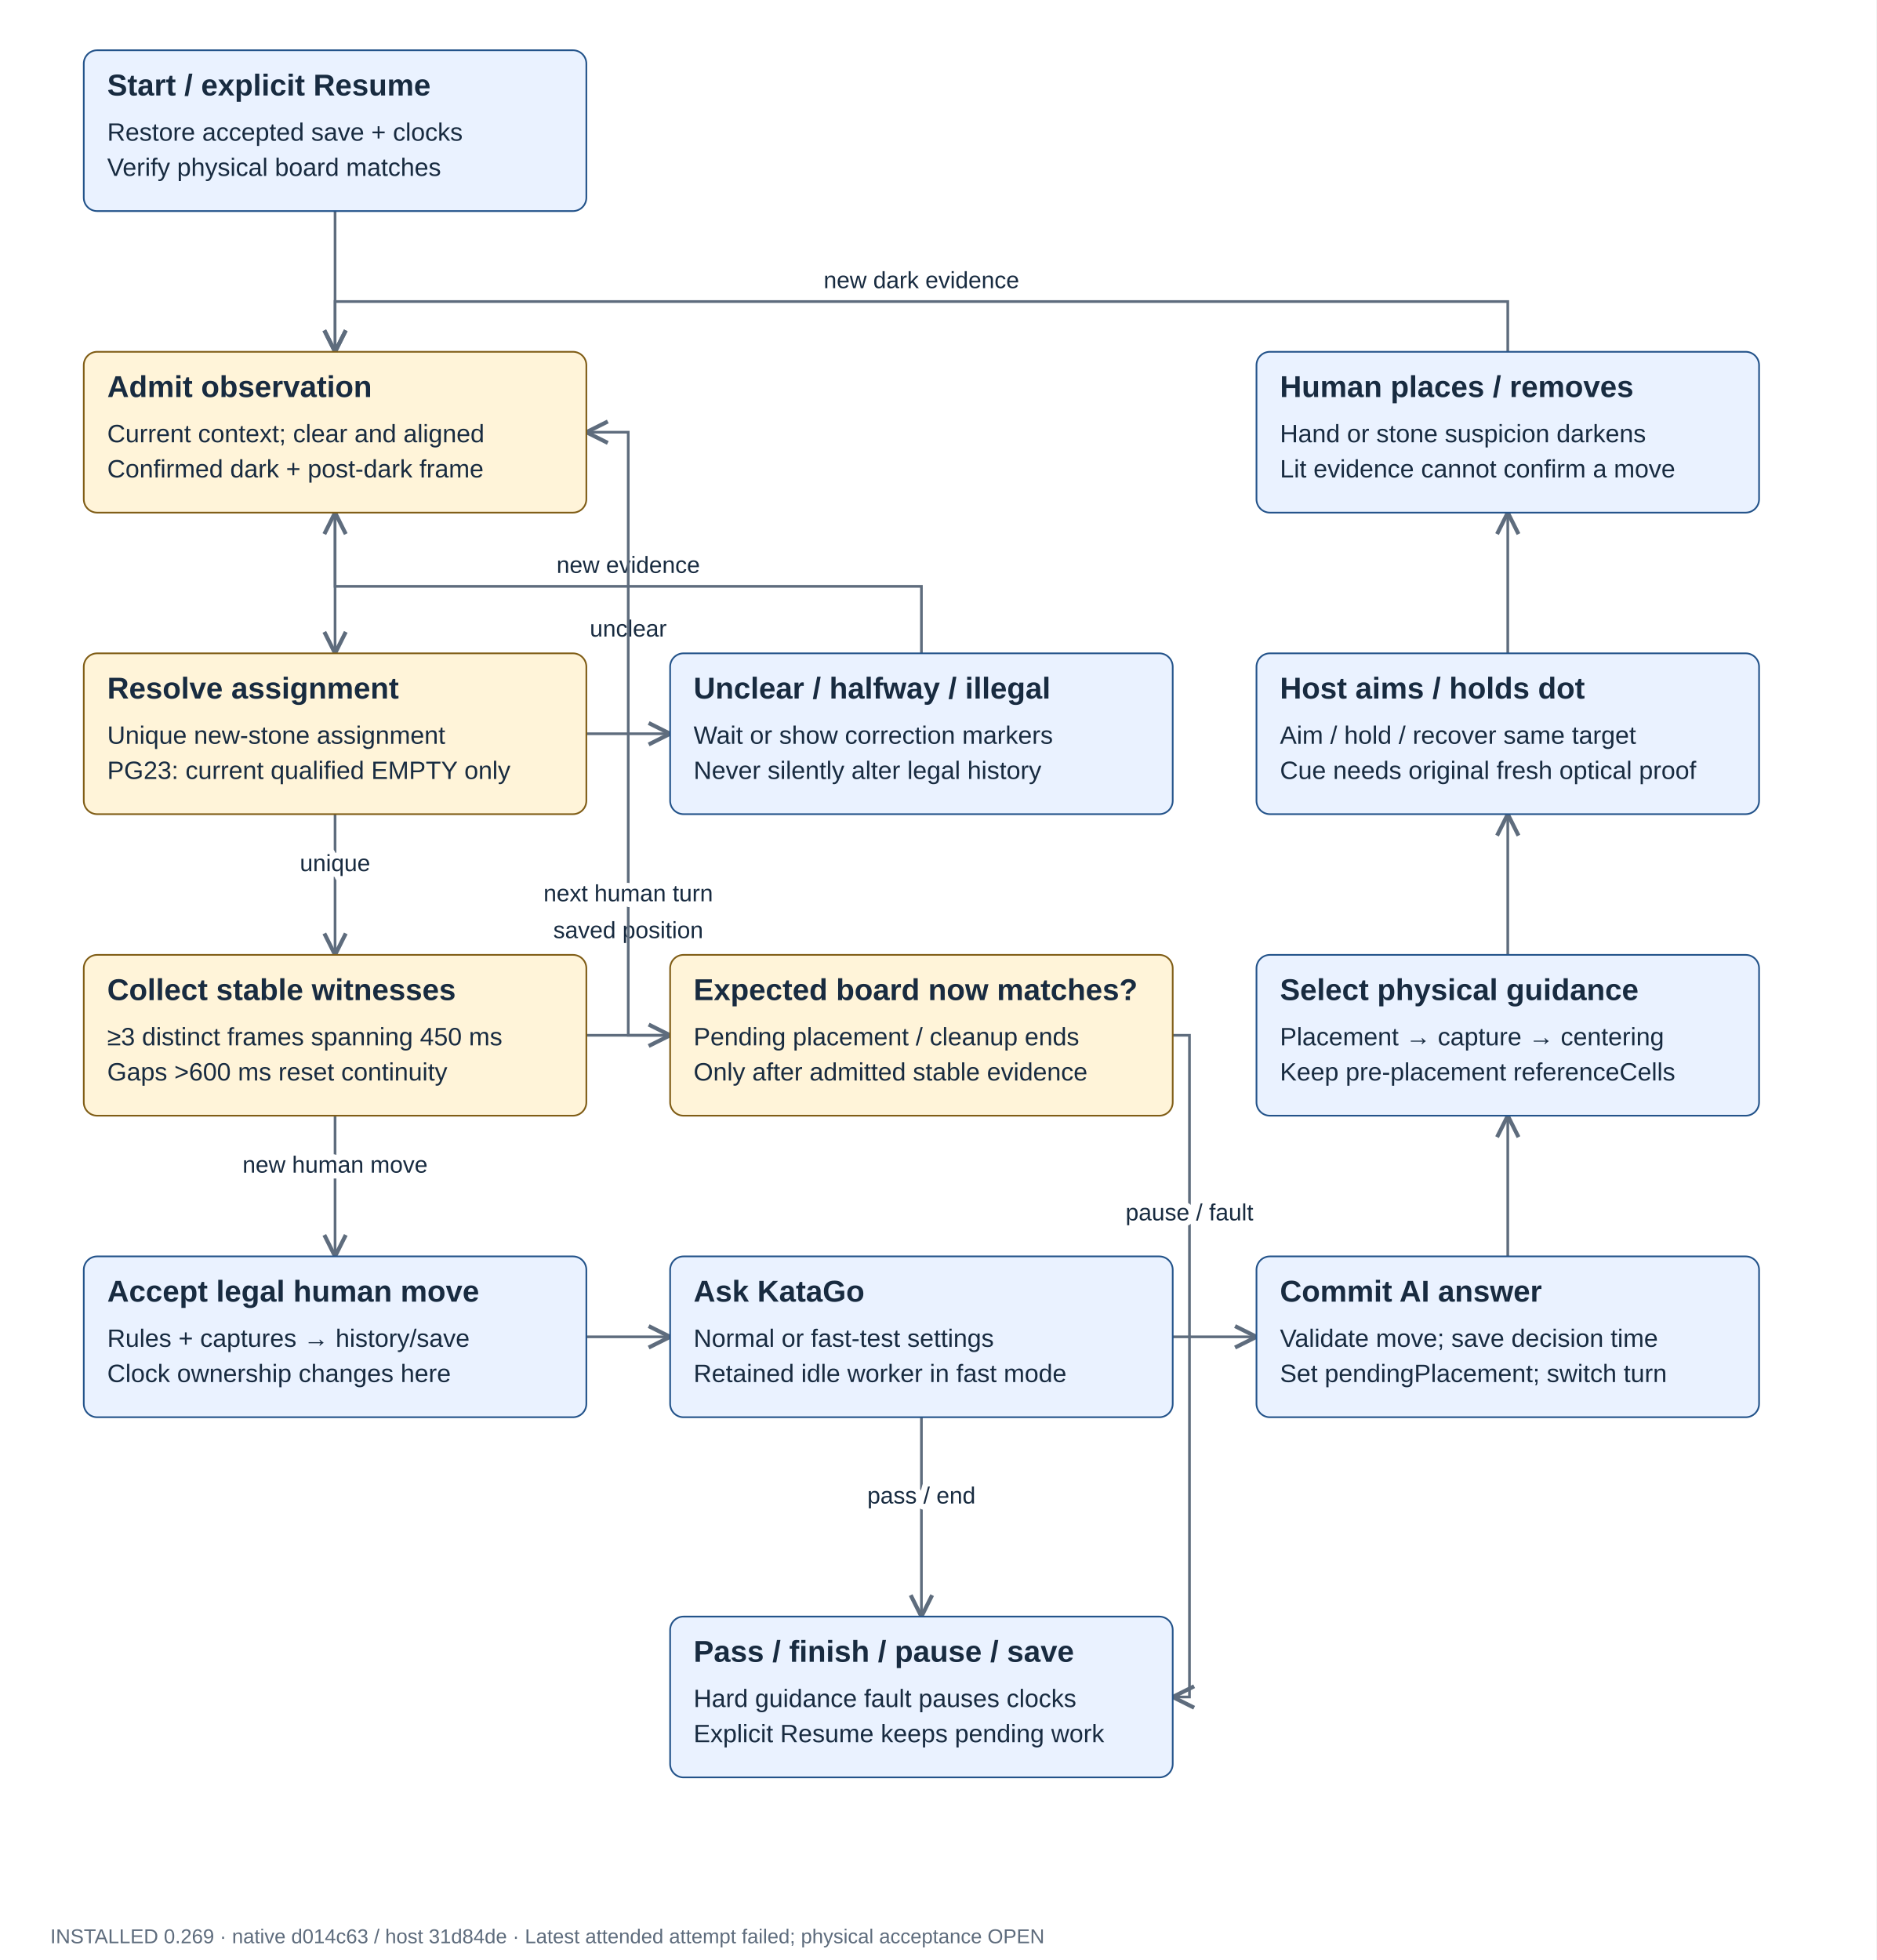
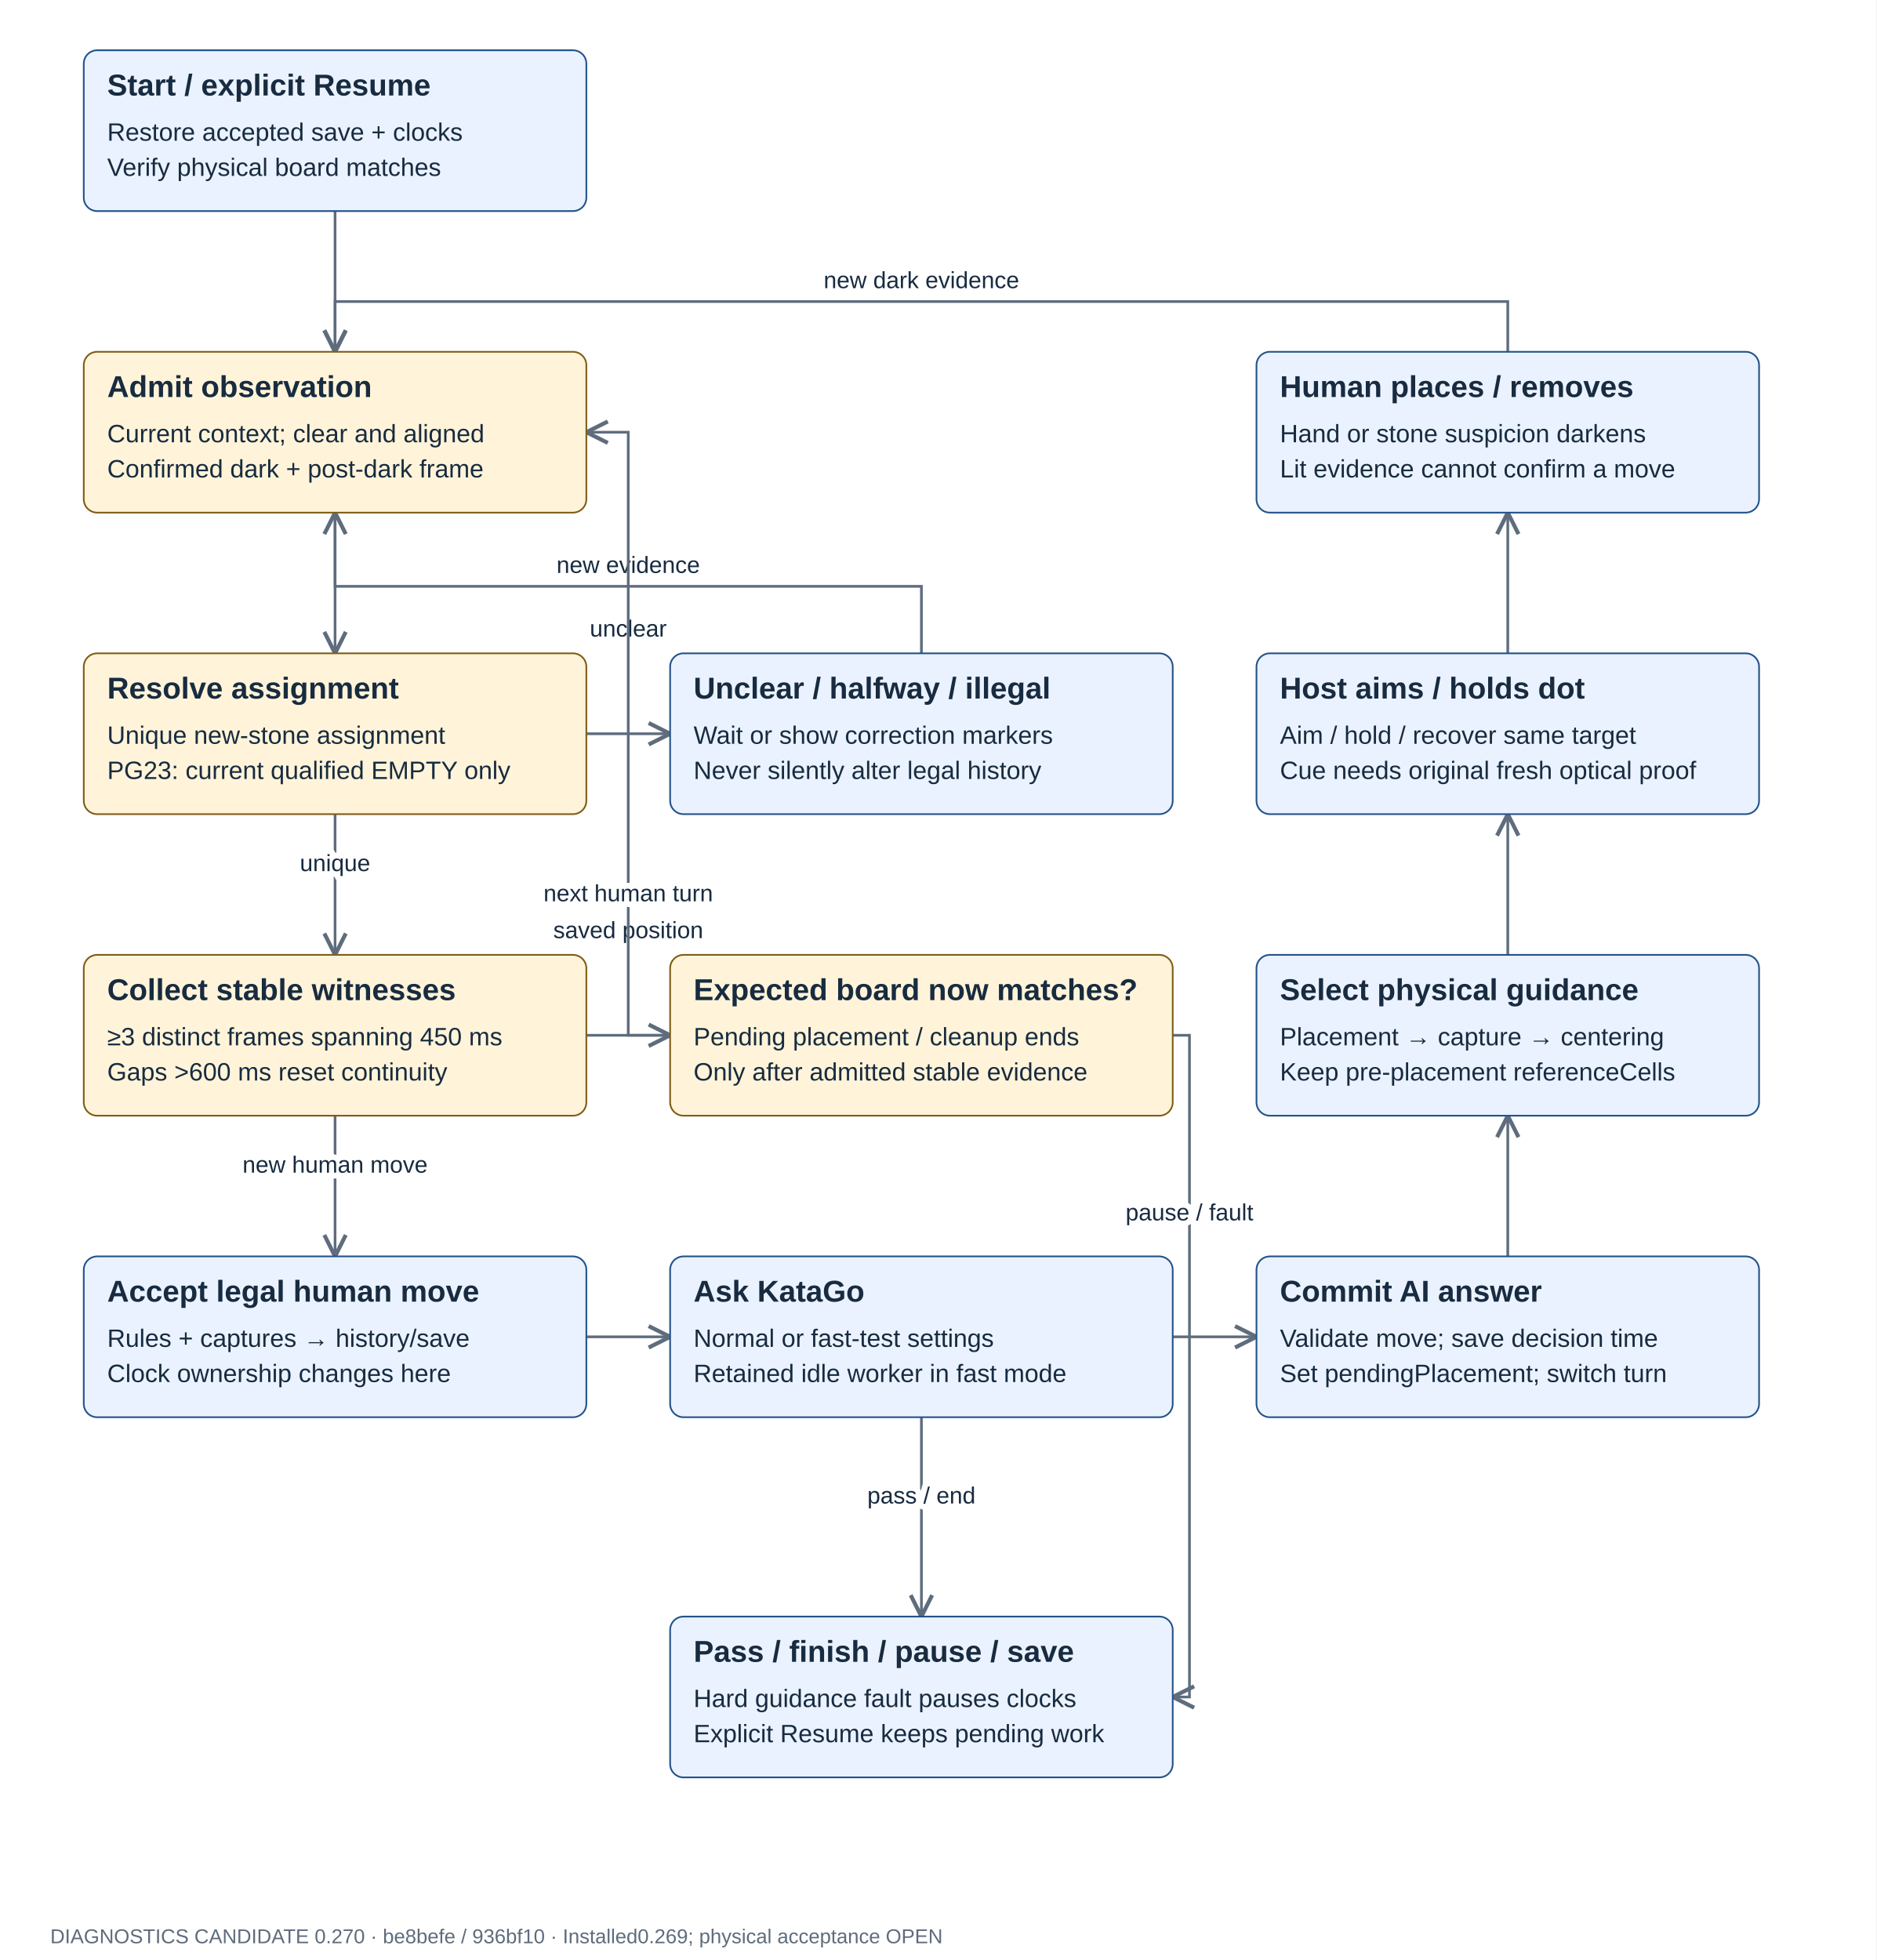
<svg xmlns="http://www.w3.org/2000/svg" viewBox="0 0 1120 1170" width="1120" height="1170" role="img" aria-labelledby="gameplay-title gameplay-desc">
  <defs>
    <marker id="arrow" markerWidth="10" markerHeight="10" refX="9" refY="5" orient="auto-start-reverse">
      <path d="M 1 1 L 9 5 L 1 9" fill="none" stroke="#5e6c7d" stroke-width="1.5" />
    </marker>
  </defs>
  <style>text{font-family:Arial,Helvetica,sans-serif;fill:#182b40}.edge-label{font-size:14px;paint-order:stroke;stroke:#fff;stroke-width:7px;stroke-linejoin:round}.node-title{font-size:18px;font-weight:600}.node-body{font-size:15px}</style>
  <rect width="100%" height="100%" fill="#fff" />
  <polyline points="200.0,126.0 200.0,210.0" fill="none" stroke="#5e6c7d" stroke-width="1.6" marker-end="url(#arrow)" />
  <polyline points="200.0,306.0 200.0,390.0" fill="none" stroke="#5e6c7d" stroke-width="1.6" marker-end="url(#arrow)" />
  <polyline points="200.0,486.0 200.0,570.0" fill="none" stroke="#5e6c7d" stroke-width="1.6" marker-end="url(#arrow)" />
  <text class="edge-label" x="200.0" y="520.0" text-anchor="middle">unique</text>
  <polyline points="350.0,438.0 400.0,438.0" fill="none" stroke="#5e6c7d" stroke-width="1.6" marker-end="url(#arrow)" />
  <text class="edge-label" x="375.0" y="380.0" text-anchor="middle">unclear</text>
  <polyline points="550.0,390.0 550,350 200,350 200.0,306.0" fill="none" stroke="#5e6c7d" stroke-width="1.6" marker-end="url(#arrow)" />
  <text class="edge-label" x="375.0" y="342.0" text-anchor="middle">new evidence</text>
  <polyline points="200.0,666.0 200.0,750.0" fill="none" stroke="#5e6c7d" stroke-width="1.6" marker-end="url(#arrow)" />
  <text class="edge-label" x="200.0" y="700.0" text-anchor="middle">new human move</text>
  <polyline points="350.0,618.0 400.0,618.0" fill="none" stroke="#5e6c7d" stroke-width="1.6" marker-end="url(#arrow)" />
  <text class="edge-label" x="375.0" y="560.0" text-anchor="middle">saved position</text>
  <polyline points="350.0,798.0 400.0,798.0" fill="none" stroke="#5e6c7d" stroke-width="1.6" marker-end="url(#arrow)" />
  <polyline points="700.0,798.0 750.0,798.0" fill="none" stroke="#5e6c7d" stroke-width="1.6" marker-end="url(#arrow)" />
  <polyline points="900.0,750.0 900.0,666.0" fill="none" stroke="#5e6c7d" stroke-width="1.6" marker-end="url(#arrow)" />
  <polyline points="900.0,570.0 900.0,486.0" fill="none" stroke="#5e6c7d" stroke-width="1.6" marker-end="url(#arrow)" />
  <polyline points="900.0,390.0 900.0,306.0" fill="none" stroke="#5e6c7d" stroke-width="1.6" marker-end="url(#arrow)" />
  <polyline points="900.0,210.0 900,180 200,180 200.0,210.0" fill="none" stroke="#5e6c7d" stroke-width="1.6" marker-end="url(#arrow)" />
  <text class="edge-label" x="550.0" y="172.0" text-anchor="middle">new dark evidence</text>
  <polyline points="400.0,618.0 375,618 375,258 350.0,258.0" fill="none" stroke="#5e6c7d" stroke-width="1.6" marker-end="url(#arrow)" />
  <text class="edge-label" x="375.0" y="538.0" text-anchor="middle">next human turn</text>
  <polyline points="550.0,846.0 550.0,965.0" fill="none" stroke="#5e6c7d" stroke-width="1.6" marker-end="url(#arrow)" />
  <text class="edge-label" x="550.0" y="897.5" text-anchor="middle">pass / end</text>
  <polyline points="700.0,618.0 710,618 710,1013 700.0,1013.0" fill="none" stroke="#5e6c7d" stroke-width="1.6" marker-end="url(#arrow)" />
  <text class="edge-label" x="710.0" y="728.5" text-anchor="middle">pause / fault</text>
  <g data-node="resume">
    <rect x="50" y="30" width="300" height="96" rx="8" fill="#eaf2ff" stroke="#23538a" />
    <text class="node-title" x="64" y="57">Start / explicit Resume</text>
    <text class="node-body" x="64" y="84">Restore accepted save + clocks</text>
    <text class="node-body" x="64" y="105">Verify physical board matches</text>
  </g>
  <g data-node="observe">
    <rect x="50" y="210" width="300" height="96" rx="8" fill="#fff4d9" stroke="#805d16" />
    <text class="node-title" x="64" y="237">Admit observation</text>
    <text class="node-body" x="64" y="264">Current context; clear and aligned</text>
    <text class="node-body" x="64" y="285">Confirmed dark + post-dark frame</text>
  </g>
  <g data-node="ambiguity">
    <rect x="50" y="390" width="300" height="96" rx="8" fill="#fff4d9" stroke="#805d16" />
    <text class="node-title" x="64" y="417">Resolve assignment</text>
    <text class="node-body" x="64" y="444">Unique new-stone assignment</text>
    <text class="node-body" x="64" y="465">PG23: current qualified EMPTY only</text>
  </g>
  <g data-node="stable">
    <rect x="50" y="570" width="300" height="96" rx="8" fill="#fff4d9" stroke="#805d16" />
    <text class="node-title" x="64" y="597">Collect stable witnesses</text>
    <text class="node-body" x="64" y="624">≥3 distinct frames spanning 450 ms</text>
    <text class="node-body" x="64" y="645">Gaps &gt;600 ms reset continuity</text>
  </g>
  <g data-node="legal">
    <rect x="50" y="750" width="300" height="96" rx="8" fill="#eaf2ff" stroke="#23538a" />
    <text class="node-title" x="64" y="777">Accept legal human move</text>
    <text class="node-body" x="64" y="804">Rules + captures → history/save</text>
    <text class="node-body" x="64" y="825">Clock ownership changes here</text>
  </g>
  <g data-node="ai">
    <rect x="400" y="750" width="300" height="96" rx="8" fill="#eaf2ff" stroke="#23538a" />
    <text class="node-title" x="414" y="777">Ask KataGo</text>
    <text class="node-body" x="414" y="804">Normal or fast-test settings</text>
    <text class="node-body" x="414" y="825">Retained idle worker in fast mode</text>
  </g>
  <g data-node="commit">
    <rect x="750" y="750" width="300" height="96" rx="8" fill="#eaf2ff" stroke="#23538a" />
    <text class="node-title" x="764" y="777">Commit AI answer</text>
    <text class="node-body" x="764" y="804">Validate move; save decision time</text>
    <text class="node-body" x="764" y="825">Set pendingPlacement; switch turn</text>
  </g>
  <g data-node="request">
    <rect x="750" y="570" width="300" height="96" rx="8" fill="#eaf2ff" stroke="#23538a" />
    <text class="node-title" x="764" y="597">Select physical guidance</text>
    <text class="node-body" x="764" y="624">Placement → capture → centering</text>
    <text class="node-body" x="764" y="645">Keep pre-placement referenceCells</text>
  </g>
  <g data-node="aim">
    <rect x="750" y="390" width="300" height="96" rx="8" fill="#eaf2ff" stroke="#23538a" />
    <text class="node-title" x="764" y="417">Host aims / holds dot</text>
    <text class="node-body" x="764" y="444">Aim / hold / recover same target</text>
    <text class="node-body" x="764" y="465">Cue needs original fresh optical proof</text>
  </g>
  <g data-node="human">
    <rect x="750" y="210" width="300" height="96" rx="8" fill="#eaf2ff" stroke="#23538a" />
    <text class="node-title" x="764" y="237">Human places / removes</text>
    <text class="node-body" x="764" y="264">Hand or stone suspicion darkens</text>
    <text class="node-body" x="764" y="285">Lit evidence cannot confirm a move</text>
  </g>
  <g data-node="match">
    <rect x="400" y="570" width="300" height="96" rx="8" fill="#fff4d9" stroke="#805d16" />
    <text class="node-title" x="414" y="597">Expected board now matches?</text>
    <text class="node-body" x="414" y="624">Pending placement / cleanup ends</text>
    <text class="node-body" x="414" y="645">Only after admitted stable evidence</text>
  </g>
  <g data-node="wait">
    <rect x="400" y="390" width="300" height="96" rx="8" fill="#eaf2ff" stroke="#23538a" />
    <text class="node-title" x="414" y="417">Unclear / halfway / illegal</text>
    <text class="node-body" x="414" y="444">Wait or show correction markers</text>
    <text class="node-body" x="414" y="465">Never silently alter legal history</text>
  </g>
  <g data-node="end">
    <rect x="400" y="965" width="300" height="96" rx="8" fill="#eaf2ff" stroke="#23538a" />
    <text class="node-title" x="414" y="992">Pass / finish / pause / save</text>
    <text class="node-body" x="414" y="1019">Hard guidance fault pauses clocks</text>
    <text class="node-body" x="414" y="1040">Explicit Resume keeps pending work</text>
  </g>
-   <text x="30" y="1160" style="font-size:12px;fill:#5e6c7d">INSTALLED 0.269 · native d014c63 / host 31d84de · Latest attended attempt failed; physical acceptance OPEN</text>
+   <text x="30" y="1160" style="font-size:12px;fill:#5e6c7d">DIAGNOSTICS CANDIDATE 0.270 · be8befe / 936bf10 · Installed0.269; physical acceptance OPEN</text>
</svg>
